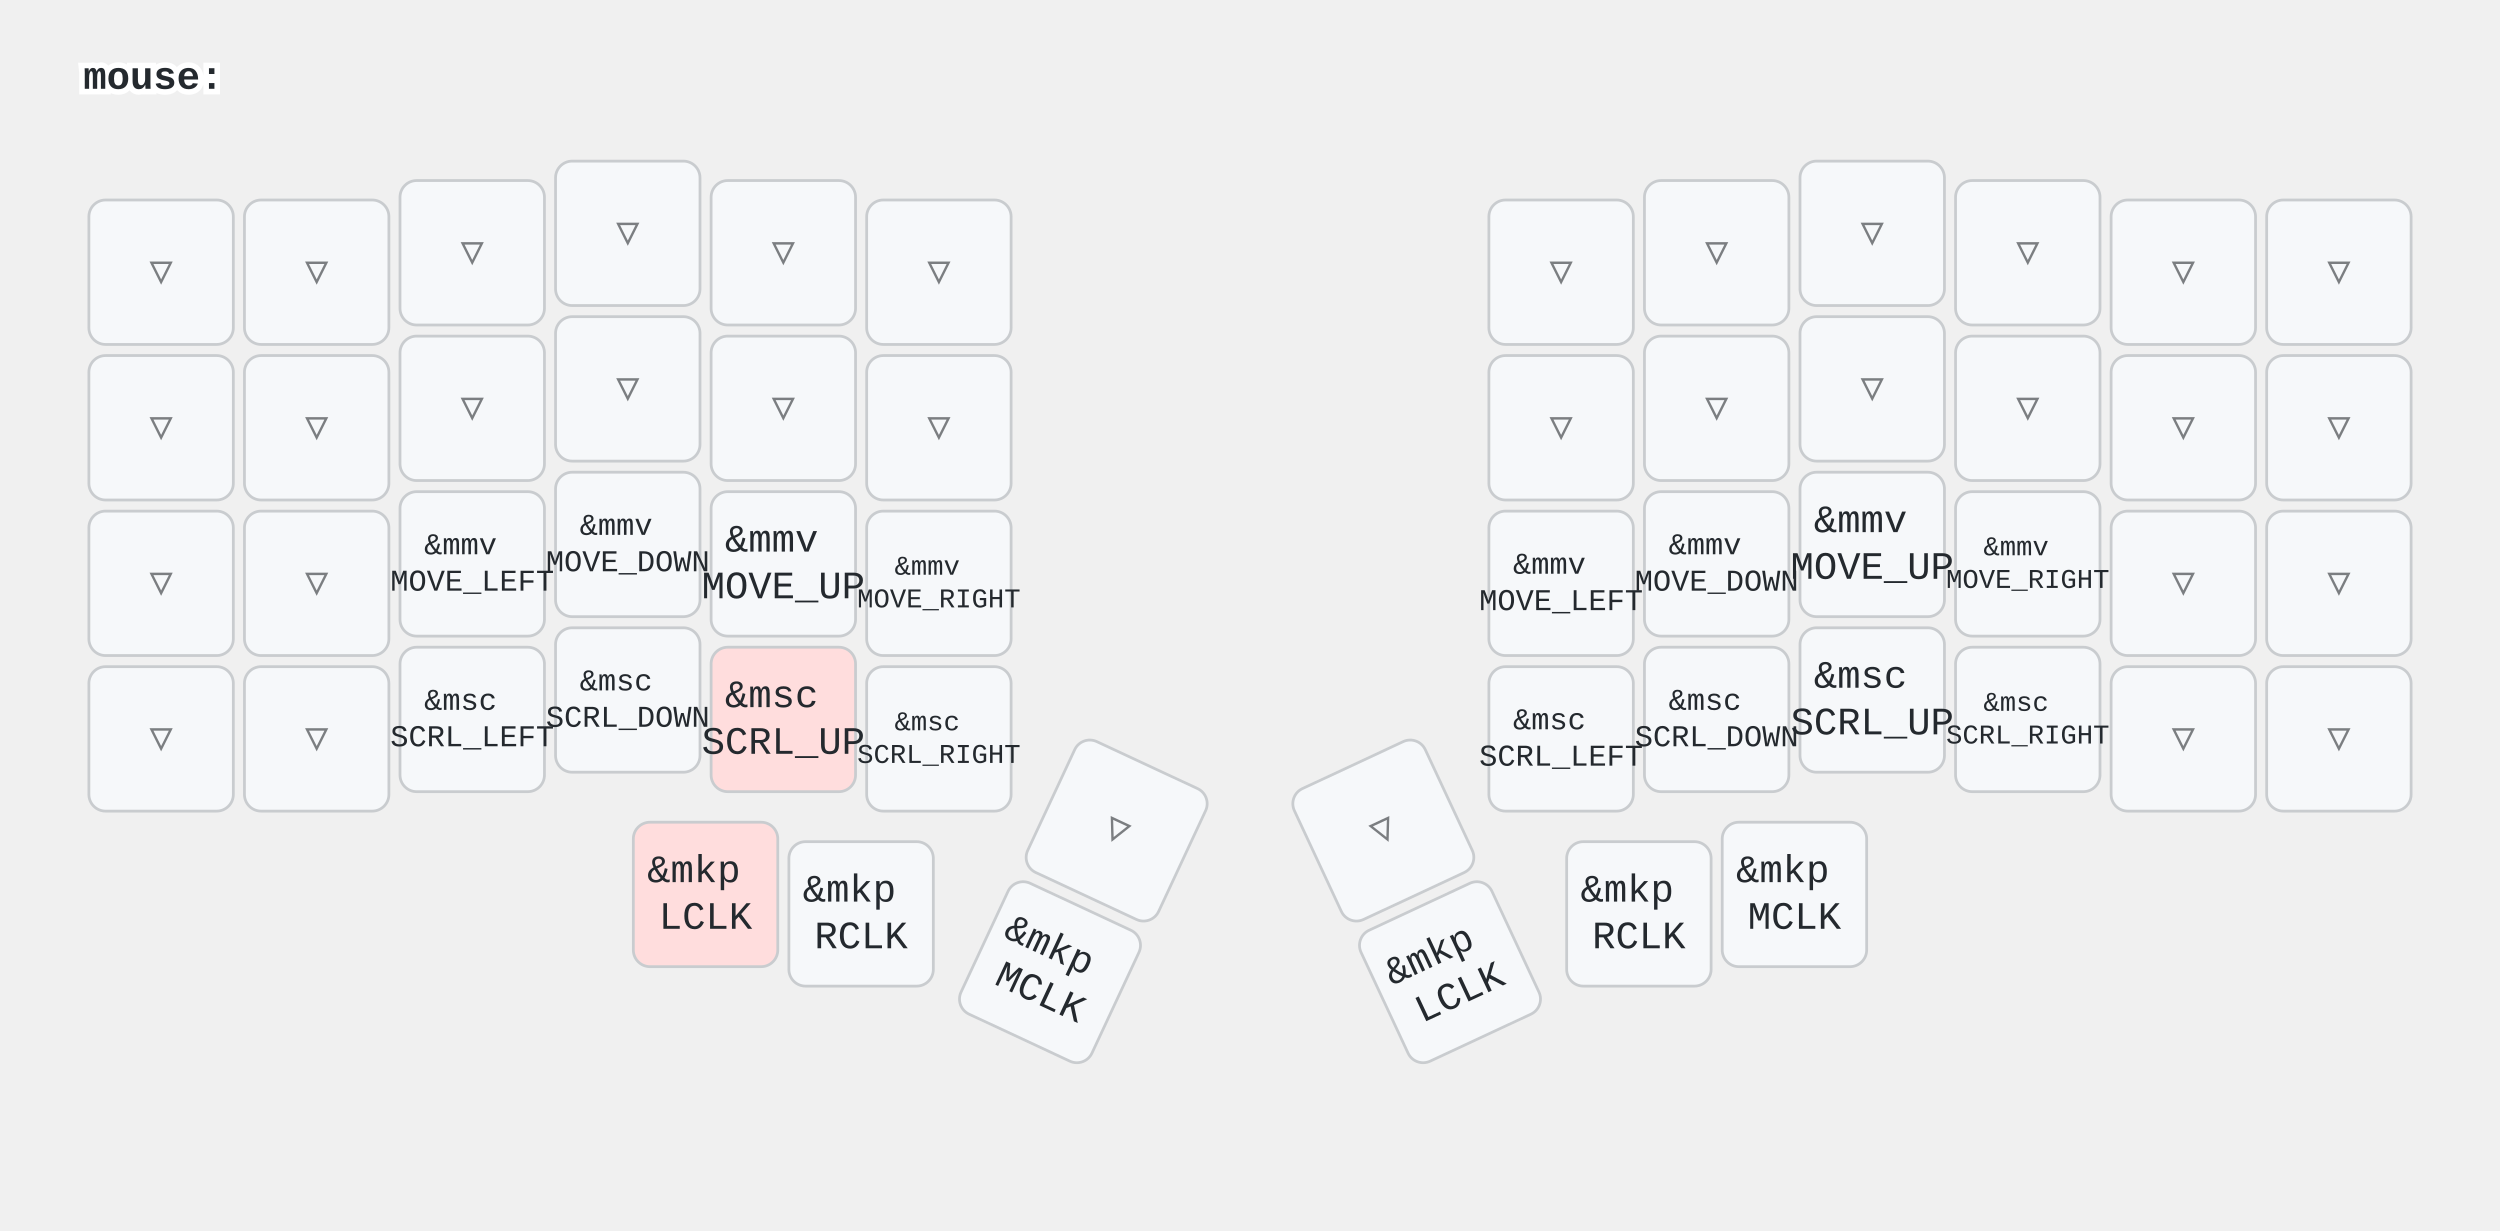
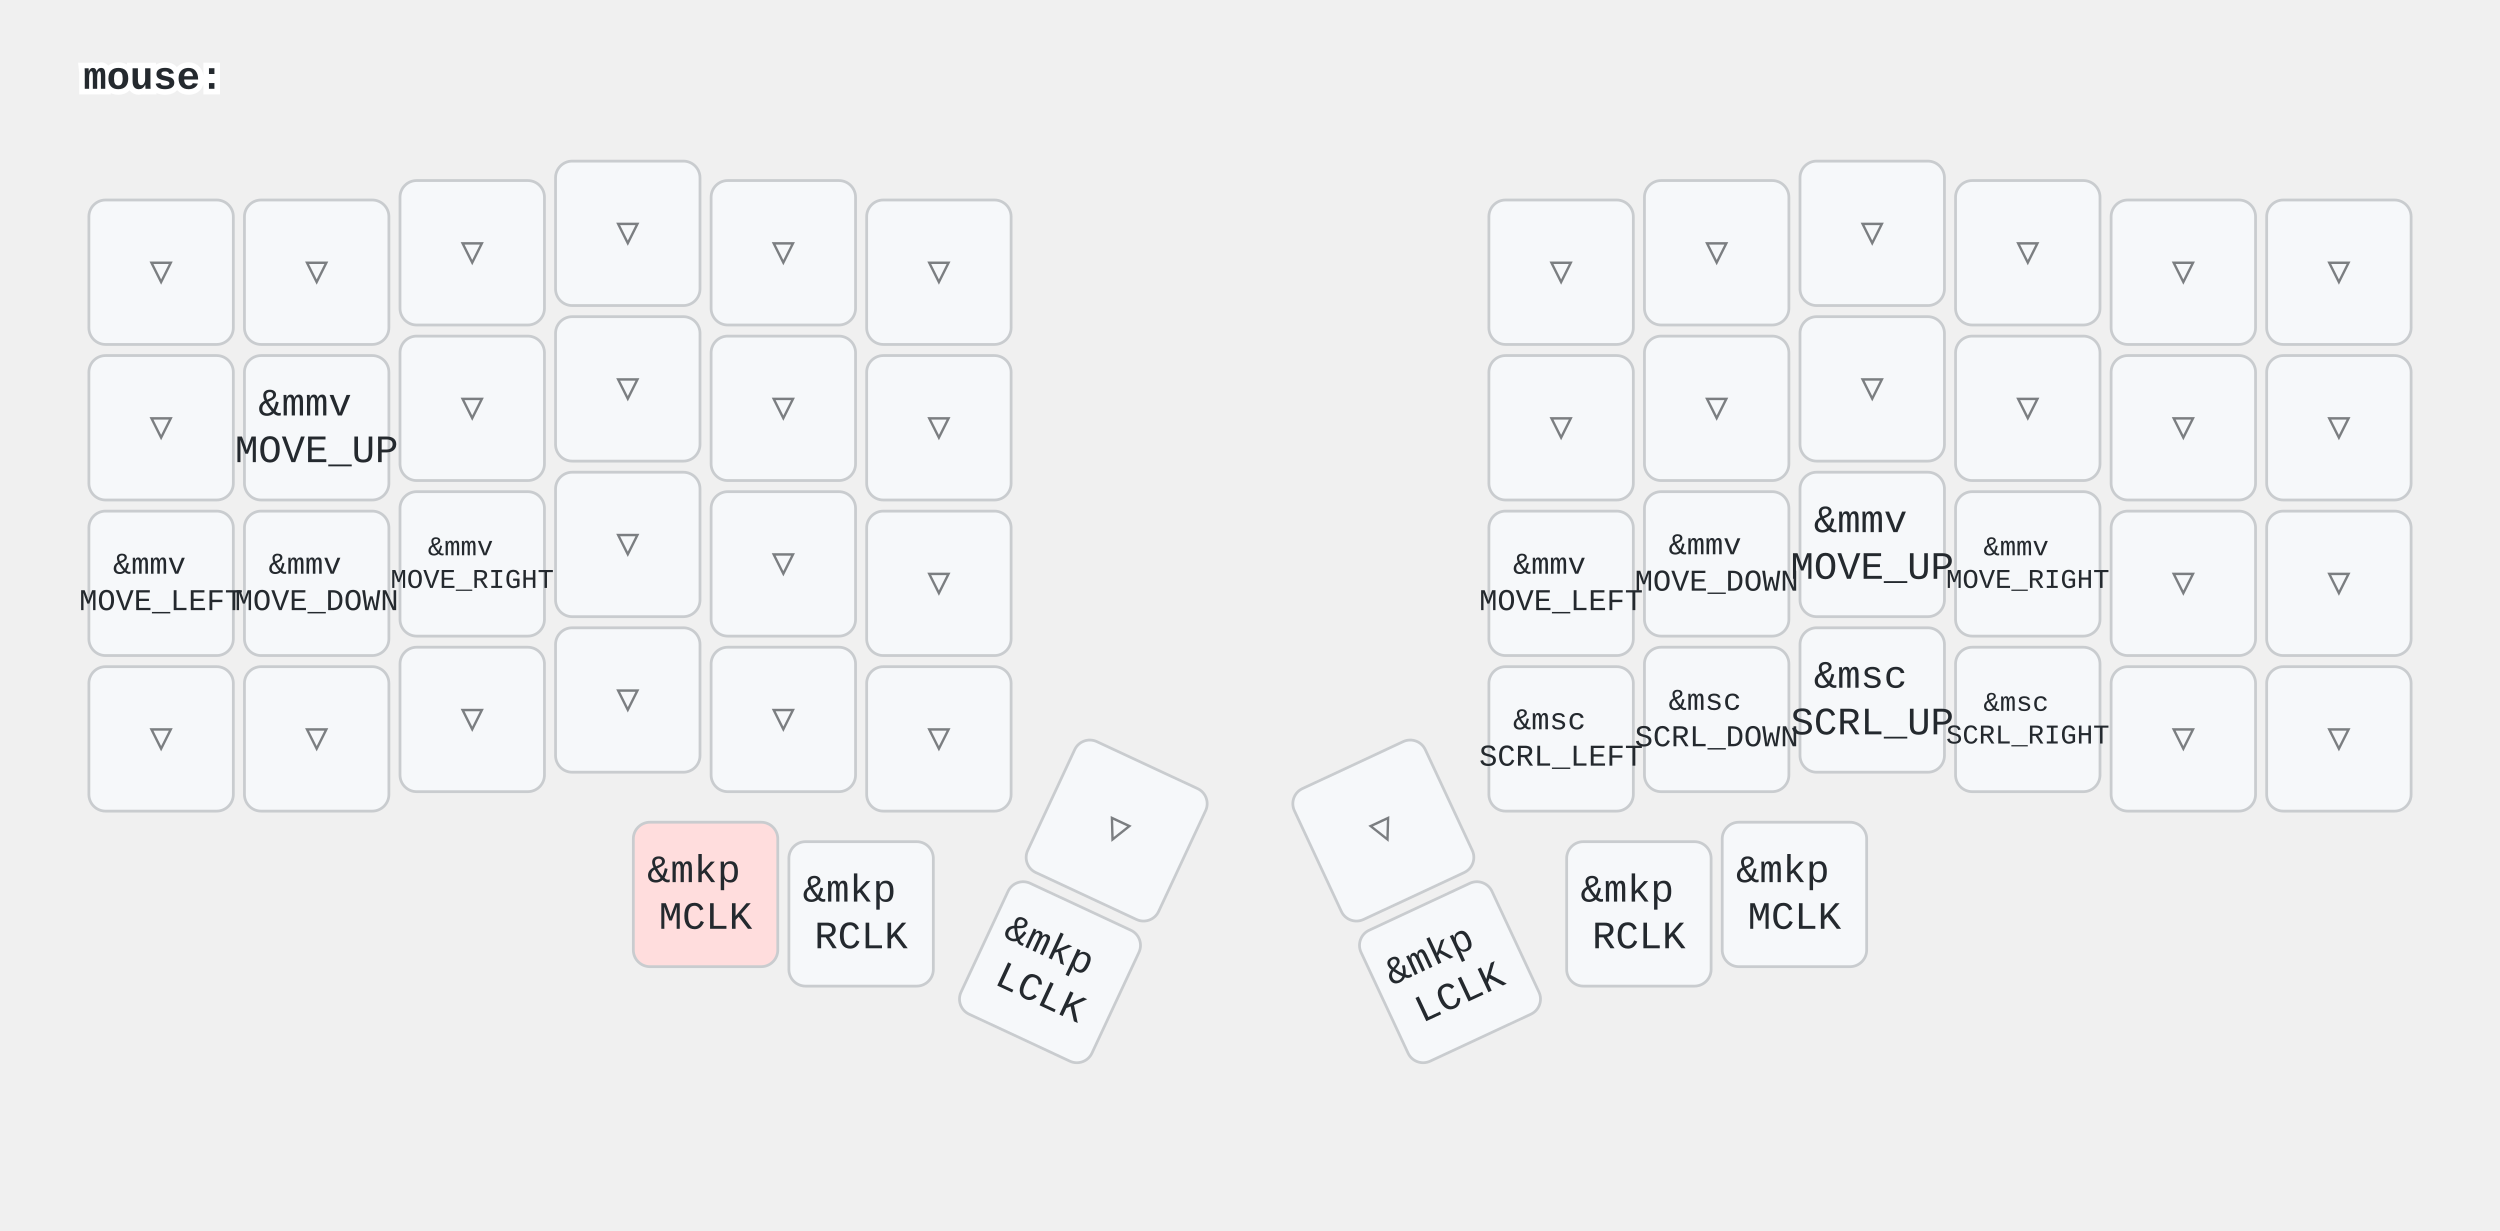
<svg xmlns="http://www.w3.org/2000/svg" width="900" height="443" viewBox="0 0 900 443" class="keymap">
  <style>/* inherit to force styles through use tags */
svg path {
    fill: inherit;
}

/* font and background color specifications */
svg.keymap {
    font-family: SFMono-Regular,Consolas,Liberation Mono,Menlo,monospace;
    font-size: 14px;
    font-kerning: normal;
    text-rendering: optimizeLegibility;
    fill: #24292e;
}

/* default key styling */
rect.key {
    fill: #f6f8fa;
}

rect.key, rect.combo {
    stroke: #c9cccf;
    stroke-width: 1;
}

/* default key side styling, only used is draw_key_sides is set */
rect.side {
    filter: brightness(90%);
}

/* color accent for combo boxes */
rect.combo, rect.combo-separate {
    fill: #cdf;
}

/* color accent for held keys */
rect.held, rect.combo.held {
    fill: #fdd;
}

/* color accent for ghost (optional) keys */
rect.ghost, rect.combo.ghost {
    stroke-dasharray: 4, 4;
    stroke-width: 2;
}

text {
    text-anchor: middle;
    dominant-baseline: middle;
}

/* styling for layer labels */
text.label {
    font-weight: bold;
    text-anchor: start;
    stroke: white;
    stroke-width: 4;
    paint-order: stroke;
}

/* styling for optional footer */
text.footer {
    text-anchor: end;
    dominant-baseline: auto;
    stroke: white;
    stroke-width: 4;
    paint-order: stroke;
}

/* styling for combo tap, and key non-tap label text */
text.combo, text.hold, text.shifted, text.left, text.right, text.tl, text.tr, text.bl, text.br {
    font-size: 11px;
}

text.hold, text.bl, text.br {
    text-anchor: middle;
    dominant-baseline: auto;
}

text.shifted, text.tl, text.tr {
    text-anchor: middle;
    dominant-baseline: hanging;
}

text.left, text.tl, text.bl {
    text-anchor: start;
}

text.right, text.tr, text.br {
    text-anchor: end;
}

text.layer-activator {
    text-decoration: underline;
}

/* styling for hold/shifted label text in combo box */
text.combo.hold, text.combo.shifted, text.combo.left, text.combo.right {
    font-size: 8px;
}

/* lighter symbol for transparent keys */
text.trans {
    fill: #7b7e81;
}

/* styling for combo dendrons */
path.combo {
    stroke-width: 1;
    stroke: gray;
    fill: none;
}

/* Start Tabler Icons Cleanup */
/* cannot use height/width with glyphs */
.icon-tabler &gt; path {
    fill: inherit;
    stroke: inherit;
    stroke-width: 2;
}
/* hide tabler's default box */
.icon-tabler &gt; path[stroke="none"][fill="none"] {
    visibility: hidden;
}
/* End Tabler Icons Cleanup */
</style>
  <g transform="translate(30, 0)" class="layer-mouse">
    <text x="0" y="28" class="label" id="mouse">mouse:</text>
    <g transform="translate(0, 56)">
      <g transform="translate(28, 42)" class="key trans keypos-0">
        <rect rx="6" ry="6" x="-26" y="-26" width="52" height="52" class="key trans" />
        <text x="0" y="0" class="key trans tap">▽</text>
      </g>
      <g transform="translate(84, 42)" class="key trans keypos-1">
        <rect rx="6" ry="6" x="-26" y="-26" width="52" height="52" class="key trans" />
        <text x="0" y="0" class="key trans tap">▽</text>
      </g>
      <g transform="translate(140, 35)" class="key trans keypos-2">
        <rect rx="6" ry="6" x="-26" y="-26" width="52" height="52" class="key trans" />
        <text x="0" y="0" class="key trans tap">▽</text>
      </g>
      <g transform="translate(196, 28)" class="key trans keypos-3">
        <rect rx="6" ry="6" x="-26" y="-26" width="52" height="52" class="key trans" />
        <text x="0" y="0" class="key trans tap">▽</text>
      </g>
      <g transform="translate(252, 35)" class="key trans keypos-4">
        <rect rx="6" ry="6" x="-26" y="-26" width="52" height="52" class="key trans" />
        <text x="0" y="0" class="key trans tap">▽</text>
      </g>
      <g transform="translate(308, 42)" class="key trans keypos-5">
        <rect rx="6" ry="6" x="-26" y="-26" width="52" height="52" class="key trans" />
        <text x="0" y="0" class="key trans tap">▽</text>
      </g>
      <g transform="translate(532, 42)" class="key trans keypos-6">
        <rect rx="6" ry="6" x="-26" y="-26" width="52" height="52" class="key trans" />
        <text x="0" y="0" class="key trans tap">▽</text>
      </g>
      <g transform="translate(588, 35)" class="key trans keypos-7">
        <rect rx="6" ry="6" x="-26" y="-26" width="52" height="52" class="key trans" />
        <text x="0" y="0" class="key trans tap">▽</text>
      </g>
      <g transform="translate(644, 28)" class="key trans keypos-8">
        <rect rx="6" ry="6" x="-26" y="-26" width="52" height="52" class="key trans" />
        <text x="0" y="0" class="key trans tap">▽</text>
      </g>
      <g transform="translate(700, 35)" class="key trans keypos-9">
        <rect rx="6" ry="6" x="-26" y="-26" width="52" height="52" class="key trans" />
        <text x="0" y="0" class="key trans tap">▽</text>
      </g>
      <g transform="translate(756, 42)" class="key trans keypos-10">
        <rect rx="6" ry="6" x="-26" y="-26" width="52" height="52" class="key trans" />
        <text x="0" y="0" class="key trans tap">▽</text>
      </g>
      <g transform="translate(812, 42)" class="key trans keypos-11">
        <rect rx="6" ry="6" x="-26" y="-26" width="52" height="52" class="key trans" />
        <text x="0" y="0" class="key trans tap">▽</text>
      </g>
      <g transform="translate(28, 98)" class="key trans keypos-12">
        <rect rx="6" ry="6" x="-26" y="-26" width="52" height="52" class="key trans" />
        <text x="0" y="0" class="key trans tap">▽</text>
      </g>
-       <g transform="translate(84, 98)" class="key trans keypos-13">
-         <rect rx="6" ry="6" x="-26" y="-26" width="52" height="52" class="key trans" />
-         <text x="0" y="0" class="key trans tap">▽</text>
+       <g transform="translate(84, 98)" class="key keypos-13">
+         <rect rx="6" ry="6" x="-26" y="-26" width="52" height="52" class="key" />
+         <text x="0" y="0" class="key tap">
+           <tspan x="0" dy="-0.6em">&amp;mmv</tspan>
+           <tspan x="0" dy="1.2em">MOVE_UP</tspan>
+         </text>
      </g>
      <g transform="translate(140, 91)" class="key trans keypos-14">
        <rect rx="6" ry="6" x="-26" y="-26" width="52" height="52" class="key trans" />
        <text x="0" y="0" class="key trans tap">▽</text>
      </g>
      <g transform="translate(196, 84)" class="key trans keypos-15">
        <rect rx="6" ry="6" x="-26" y="-26" width="52" height="52" class="key trans" />
        <text x="0" y="0" class="key trans tap">▽</text>
      </g>
      <g transform="translate(252, 91)" class="key trans keypos-16">
        <rect rx="6" ry="6" x="-26" y="-26" width="52" height="52" class="key trans" />
        <text x="0" y="0" class="key trans tap">▽</text>
      </g>
      <g transform="translate(308, 98)" class="key trans keypos-17">
        <rect rx="6" ry="6" x="-26" y="-26" width="52" height="52" class="key trans" />
        <text x="0" y="0" class="key trans tap">▽</text>
      </g>
      <g transform="translate(532, 98)" class="key trans keypos-18">
        <rect rx="6" ry="6" x="-26" y="-26" width="52" height="52" class="key trans" />
        <text x="0" y="0" class="key trans tap">▽</text>
      </g>
      <g transform="translate(588, 91)" class="key trans keypos-19">
        <rect rx="6" ry="6" x="-26" y="-26" width="52" height="52" class="key trans" />
        <text x="0" y="0" class="key trans tap">▽</text>
      </g>
      <g transform="translate(644, 84)" class="key trans keypos-20">
        <rect rx="6" ry="6" x="-26" y="-26" width="52" height="52" class="key trans" />
        <text x="0" y="0" class="key trans tap">▽</text>
      </g>
      <g transform="translate(700, 91)" class="key trans keypos-21">
        <rect rx="6" ry="6" x="-26" y="-26" width="52" height="52" class="key trans" />
        <text x="0" y="0" class="key trans tap">▽</text>
      </g>
      <g transform="translate(756, 98)" class="key trans keypos-22">
        <rect rx="6" ry="6" x="-26" y="-26" width="52" height="52" class="key trans" />
        <text x="0" y="0" class="key trans tap">▽</text>
      </g>
      <g transform="translate(812, 98)" class="key trans keypos-23">
        <rect rx="6" ry="6" x="-26" y="-26" width="52" height="52" class="key trans" />
        <text x="0" y="0" class="key trans tap">▽</text>
      </g>
-       <g transform="translate(28, 154)" class="key trans keypos-24">
-         <rect rx="6" ry="6" x="-26" y="-26" width="52" height="52" class="key trans" />
-         <text x="0" y="0" class="key trans tap">▽</text>
-       </g>
-       <g transform="translate(84, 154)" class="key trans keypos-25">
-         <rect rx="6" ry="6" x="-26" y="-26" width="52" height="52" class="key trans" />
-         <text x="0" y="0" class="key trans tap">▽</text>
-       </g>
-       <g transform="translate(140, 147)" class="key keypos-26">
+       <g transform="translate(28, 154)" class="key keypos-24">
        <rect rx="6" ry="6" x="-26" y="-26" width="52" height="52" class="key" />
        <text x="0" y="0" class="key tap">
          <tspan x="0" dy="-0.6em" style="font-size: 78%">&amp;mmv</tspan>
          <tspan x="0" dy="1.2em" style="font-size: 78%">MOVE_LEFT</tspan>
        </text>
      </g>
-       <g transform="translate(196, 140)" class="key keypos-27">
+       <g transform="translate(84, 154)" class="key keypos-25">
        <rect rx="6" ry="6" x="-26" y="-26" width="52" height="52" class="key" />
        <text x="0" y="0" class="key tap">
          <tspan x="0" dy="-0.6em" style="font-size: 78%">&amp;mmv</tspan>
          <tspan x="0" dy="1.2em" style="font-size: 78%">MOVE_DOWN</tspan>
        </text>
      </g>
-       <g transform="translate(252, 147)" class="key keypos-28">
+       <g transform="translate(140, 147)" class="key keypos-26">
+         <rect rx="6" ry="6" x="-26" y="-26" width="52" height="52" class="key" />
+         <text x="0" y="0" class="key tap">
+           <tspan x="0" dy="-0.6em" style="font-size: 70%">&amp;mmv</tspan>
+           <tspan x="0" dy="1.2em" style="font-size: 70%">MOVE_RIGHT</tspan>
+         </text>
+       </g>
+       <g transform="translate(196, 140)" class="key trans keypos-27">
+         <rect rx="6" ry="6" x="-26" y="-26" width="52" height="52" class="key trans" />
+         <text x="0" y="0" class="key trans tap">▽</text>
+       </g>
+       <g transform="translate(252, 147)" class="key trans keypos-28">
+         <rect rx="6" ry="6" x="-26" y="-26" width="52" height="52" class="key trans" />
+         <text x="0" y="0" class="key trans tap">▽</text>
+       </g>
+       <g transform="translate(308, 154)" class="key trans keypos-29">
+         <rect rx="6" ry="6" x="-26" y="-26" width="52" height="52" class="key trans" />
+         <text x="0" y="0" class="key trans tap">▽</text>
+       </g>
+       <g transform="translate(532, 154)" class="key keypos-30">
+         <rect rx="6" ry="6" x="-26" y="-26" width="52" height="52" class="key" />
+         <text x="0" y="0" class="key tap">
+           <tspan x="0" dy="-0.6em" style="font-size: 78%">&amp;mmv</tspan>
+           <tspan x="0" dy="1.2em" style="font-size: 78%">MOVE_LEFT</tspan>
+         </text>
+       </g>
+       <g transform="translate(588, 147)" class="key keypos-31">
+         <rect rx="6" ry="6" x="-26" y="-26" width="52" height="52" class="key" />
+         <text x="0" y="0" class="key tap">
+           <tspan x="0" dy="-0.6em" style="font-size: 78%">&amp;mmv</tspan>
+           <tspan x="0" dy="1.2em" style="font-size: 78%">MOVE_DOWN</tspan>
+         </text>
+       </g>
+       <g transform="translate(644, 140)" class="key keypos-32">
        <rect rx="6" ry="6" x="-26" y="-26" width="52" height="52" class="key" />
        <text x="0" y="0" class="key tap">
          <tspan x="0" dy="-0.6em">&amp;mmv</tspan>
          <tspan x="0" dy="1.2em">MOVE_UP</tspan>
        </text>
      </g>
-       <g transform="translate(308, 154)" class="key keypos-29">
+       <g transform="translate(700, 147)" class="key keypos-33">
        <rect rx="6" ry="6" x="-26" y="-26" width="52" height="52" class="key" />
        <text x="0" y="0" class="key tap">
          <tspan x="0" dy="-0.6em" style="font-size: 70%">&amp;mmv</tspan>
          <tspan x="0" dy="1.2em" style="font-size: 70%">MOVE_RIGHT</tspan>
        </text>
      </g>
-       <g transform="translate(532, 154)" class="key keypos-30">
-         <rect rx="6" ry="6" x="-26" y="-26" width="52" height="52" class="key" />
-         <text x="0" y="0" class="key tap">
-           <tspan x="0" dy="-0.6em" style="font-size: 78%">&amp;mmv</tspan>
-           <tspan x="0" dy="1.2em" style="font-size: 78%">MOVE_LEFT</tspan>
-         </text>
-       </g>
-       <g transform="translate(588, 147)" class="key keypos-31">
-         <rect rx="6" ry="6" x="-26" y="-26" width="52" height="52" class="key" />
-         <text x="0" y="0" class="key tap">
-           <tspan x="0" dy="-0.6em" style="font-size: 78%">&amp;mmv</tspan>
-           <tspan x="0" dy="1.2em" style="font-size: 78%">MOVE_DOWN</tspan>
-         </text>
-       </g>
-       <g transform="translate(644, 140)" class="key keypos-32">
-         <rect rx="6" ry="6" x="-26" y="-26" width="52" height="52" class="key" />
-         <text x="0" y="0" class="key tap">
-           <tspan x="0" dy="-0.6em">&amp;mmv</tspan>
-           <tspan x="0" dy="1.2em">MOVE_UP</tspan>
-         </text>
-       </g>
-       <g transform="translate(700, 147)" class="key keypos-33">
-         <rect rx="6" ry="6" x="-26" y="-26" width="52" height="52" class="key" />
-         <text x="0" y="0" class="key tap">
-           <tspan x="0" dy="-0.6em" style="font-size: 70%">&amp;mmv</tspan>
-           <tspan x="0" dy="1.2em" style="font-size: 70%">MOVE_RIGHT</tspan>
-         </text>
-       </g>
      <g transform="translate(756, 154)" class="key trans keypos-34">
        <rect rx="6" ry="6" x="-26" y="-26" width="52" height="52" class="key trans" />
        <text x="0" y="0" class="key trans tap">▽</text>
      </g>
      <g transform="translate(812, 154)" class="key trans keypos-35">
        <rect rx="6" ry="6" x="-26" y="-26" width="52" height="52" class="key trans" />
        <text x="0" y="0" class="key trans tap">▽</text>
      </g>
      <g transform="translate(28, 210)" class="key trans keypos-36">
        <rect rx="6" ry="6" x="-26" y="-26" width="52" height="52" class="key trans" />
        <text x="0" y="0" class="key trans tap">▽</text>
      </g>
      <g transform="translate(84, 210)" class="key trans keypos-37">
        <rect rx="6" ry="6" x="-26" y="-26" width="52" height="52" class="key trans" />
        <text x="0" y="0" class="key trans tap">▽</text>
      </g>
-       <g transform="translate(140, 203)" class="key keypos-38">
-         <rect rx="6" ry="6" x="-26" y="-26" width="52" height="52" class="key" />
-         <text x="0" y="0" class="key tap">
-           <tspan x="0" dy="-0.6em" style="font-size: 78%">&amp;msc</tspan>
-           <tspan x="0" dy="1.2em" style="font-size: 78%">SCRL_LEFT</tspan>
-         </text>
-       </g>
-       <g transform="translate(196, 196)" class="key keypos-39">
-         <rect rx="6" ry="6" x="-26" y="-26" width="52" height="52" class="key" />
-         <text x="0" y="0" class="key tap">
-           <tspan x="0" dy="-0.6em" style="font-size: 78%">&amp;msc</tspan>
-           <tspan x="0" dy="1.2em" style="font-size: 78%">SCRL_DOWN</tspan>
-         </text>
-       </g>
-       <g transform="translate(252, 203)" class="key held keypos-40">
-         <rect rx="6" ry="6" x="-26" y="-26" width="52" height="52" class="key held" />
-         <text x="0" y="0" class="key held tap">
-           <tspan x="0" dy="-0.6em">&amp;msc</tspan>
-           <tspan x="0" dy="1.2em">SCRL_UP</tspan>
-         </text>
-       </g>
-       <g transform="translate(308, 210)" class="key keypos-41">
-         <rect rx="6" ry="6" x="-26" y="-26" width="52" height="52" class="key" />
-         <text x="0" y="0" class="key tap">
-           <tspan x="0" dy="-0.6em" style="font-size: 70%">&amp;msc</tspan>
-           <tspan x="0" dy="1.2em" style="font-size: 70%">SCRL_RIGHT</tspan>
-         </text>
+       <g transform="translate(140, 203)" class="key trans keypos-38">
+         <rect rx="6" ry="6" x="-26" y="-26" width="52" height="52" class="key trans" />
+         <text x="0" y="0" class="key trans tap">▽</text>
+       </g>
+       <g transform="translate(196, 196)" class="key trans keypos-39">
+         <rect rx="6" ry="6" x="-26" y="-26" width="52" height="52" class="key trans" />
+         <text x="0" y="0" class="key trans tap">▽</text>
+       </g>
+       <g transform="translate(252, 203)" class="key trans keypos-40">
+         <rect rx="6" ry="6" x="-26" y="-26" width="52" height="52" class="key trans" />
+         <text x="0" y="0" class="key trans tap">▽</text>
+       </g>
+       <g transform="translate(308, 210)" class="key trans keypos-41">
+         <rect rx="6" ry="6" x="-26" y="-26" width="52" height="52" class="key trans" />
+         <text x="0" y="0" class="key trans tap">▽</text>
      </g>
      <g transform="translate(372, 243) rotate(25.0)" class="key trans keypos-42">
        <rect rx="6" ry="6" x="-26" y="-26" width="52" height="52" class="key trans" />
        <text x="0" y="0" class="key trans tap">▽</text>
      </g>
      <g transform="translate(468, 243) rotate(-25.0)" class="key trans keypos-43">
        <rect rx="6" ry="6" x="-26" y="-26" width="52" height="52" class="key trans" />
        <text x="0" y="0" class="key trans tap">▽</text>
      </g>
      <g transform="translate(532, 210)" class="key keypos-44">
        <rect rx="6" ry="6" x="-26" y="-26" width="52" height="52" class="key" />
        <text x="0" y="0" class="key tap">
          <tspan x="0" dy="-0.6em" style="font-size: 78%">&amp;msc</tspan>
          <tspan x="0" dy="1.2em" style="font-size: 78%">SCRL_LEFT</tspan>
        </text>
      </g>
      <g transform="translate(588, 203)" class="key keypos-45">
        <rect rx="6" ry="6" x="-26" y="-26" width="52" height="52" class="key" />
        <text x="0" y="0" class="key tap">
          <tspan x="0" dy="-0.6em" style="font-size: 78%">&amp;msc</tspan>
          <tspan x="0" dy="1.2em" style="font-size: 78%">SCRL_DOWN</tspan>
        </text>
      </g>
      <g transform="translate(644, 196)" class="key keypos-46">
        <rect rx="6" ry="6" x="-26" y="-26" width="52" height="52" class="key" />
        <text x="0" y="0" class="key tap">
          <tspan x="0" dy="-0.6em">&amp;msc</tspan>
          <tspan x="0" dy="1.2em">SCRL_UP</tspan>
        </text>
      </g>
      <g transform="translate(700, 203)" class="key keypos-47">
        <rect rx="6" ry="6" x="-26" y="-26" width="52" height="52" class="key" />
        <text x="0" y="0" class="key tap">
          <tspan x="0" dy="-0.6em" style="font-size: 70%">&amp;msc</tspan>
          <tspan x="0" dy="1.2em" style="font-size: 70%">SCRL_RIGHT</tspan>
        </text>
      </g>
      <g transform="translate(756, 210)" class="key trans keypos-48">
        <rect rx="6" ry="6" x="-26" y="-26" width="52" height="52" class="key trans" />
        <text x="0" y="0" class="key trans tap">▽</text>
      </g>
      <g transform="translate(812, 210)" class="key trans keypos-49">
        <rect rx="6" ry="6" x="-26" y="-26" width="52" height="52" class="key trans" />
        <text x="0" y="0" class="key trans tap">▽</text>
      </g>
      <g transform="translate(224, 266)" class="key held keypos-50">
        <rect rx="6" ry="6" x="-26" y="-26" width="52" height="52" class="key held" />
        <text x="0" y="0" class="key held tap">
          <tspan x="0" dy="-0.6em">&amp;mkp</tspan>
+           <tspan x="0" dy="1.2em">MCLK</tspan>
+         </text>
+       </g>
+       <g transform="translate(280, 273)" class="key keypos-51">
+         <rect rx="6" ry="6" x="-26" y="-26" width="52" height="52" class="key" />
+         <text x="0" y="0" class="key tap">
+           <tspan x="0" dy="-0.6em">&amp;mkp</tspan>
+           <tspan x="0" dy="1.2em">RCLK</tspan>
+         </text>
+       </g>
+       <g transform="translate(348, 294) rotate(25.0)" class="key keypos-52">
+         <rect rx="6" ry="6" x="-26" y="-26" width="52" height="52" class="key" />
+         <text x="0" y="0" class="key tap">
+           <tspan x="0" dy="-0.6em">&amp;mkp</tspan>
          <tspan x="0" dy="1.2em">LCLK</tspan>
-         </text>
-       </g>
-       <g transform="translate(280, 273)" class="key keypos-51">
-         <rect rx="6" ry="6" x="-26" y="-26" width="52" height="52" class="key" />
-         <text x="0" y="0" class="key tap">
-           <tspan x="0" dy="-0.6em">&amp;mkp</tspan>
-           <tspan x="0" dy="1.2em">RCLK</tspan>
-         </text>
-       </g>
-       <g transform="translate(348, 294) rotate(25.0)" class="key keypos-52">
-         <rect rx="6" ry="6" x="-26" y="-26" width="52" height="52" class="key" />
-         <text x="0" y="0" class="key tap">
-           <tspan x="0" dy="-0.6em">&amp;mkp</tspan>
-           <tspan x="0" dy="1.2em">MCLK</tspan>
        </text>
      </g>
      <g transform="translate(492, 294) rotate(-25.0)" class="key keypos-53">
        <rect rx="6" ry="6" x="-26" y="-26" width="52" height="52" class="key" />
        <text x="0" y="0" class="key tap">
          <tspan x="0" dy="-0.6em">&amp;mkp</tspan>
          <tspan x="0" dy="1.2em">LCLK</tspan>
        </text>
      </g>
      <g transform="translate(560, 273)" class="key keypos-54">
        <rect rx="6" ry="6" x="-26" y="-26" width="52" height="52" class="key" />
        <text x="0" y="0" class="key tap">
          <tspan x="0" dy="-0.6em">&amp;mkp</tspan>
          <tspan x="0" dy="1.2em">RCLK</tspan>
        </text>
      </g>
      <g transform="translate(616, 266)" class="key keypos-55">
        <rect rx="6" ry="6" x="-26" y="-26" width="52" height="52" class="key" />
        <text x="0" y="0" class="key tap">
          <tspan x="0" dy="-0.6em">&amp;mkp</tspan>
          <tspan x="0" dy="1.2em">MCLK</tspan>
        </text>
      </g>
    </g>
  </g>
</svg>
